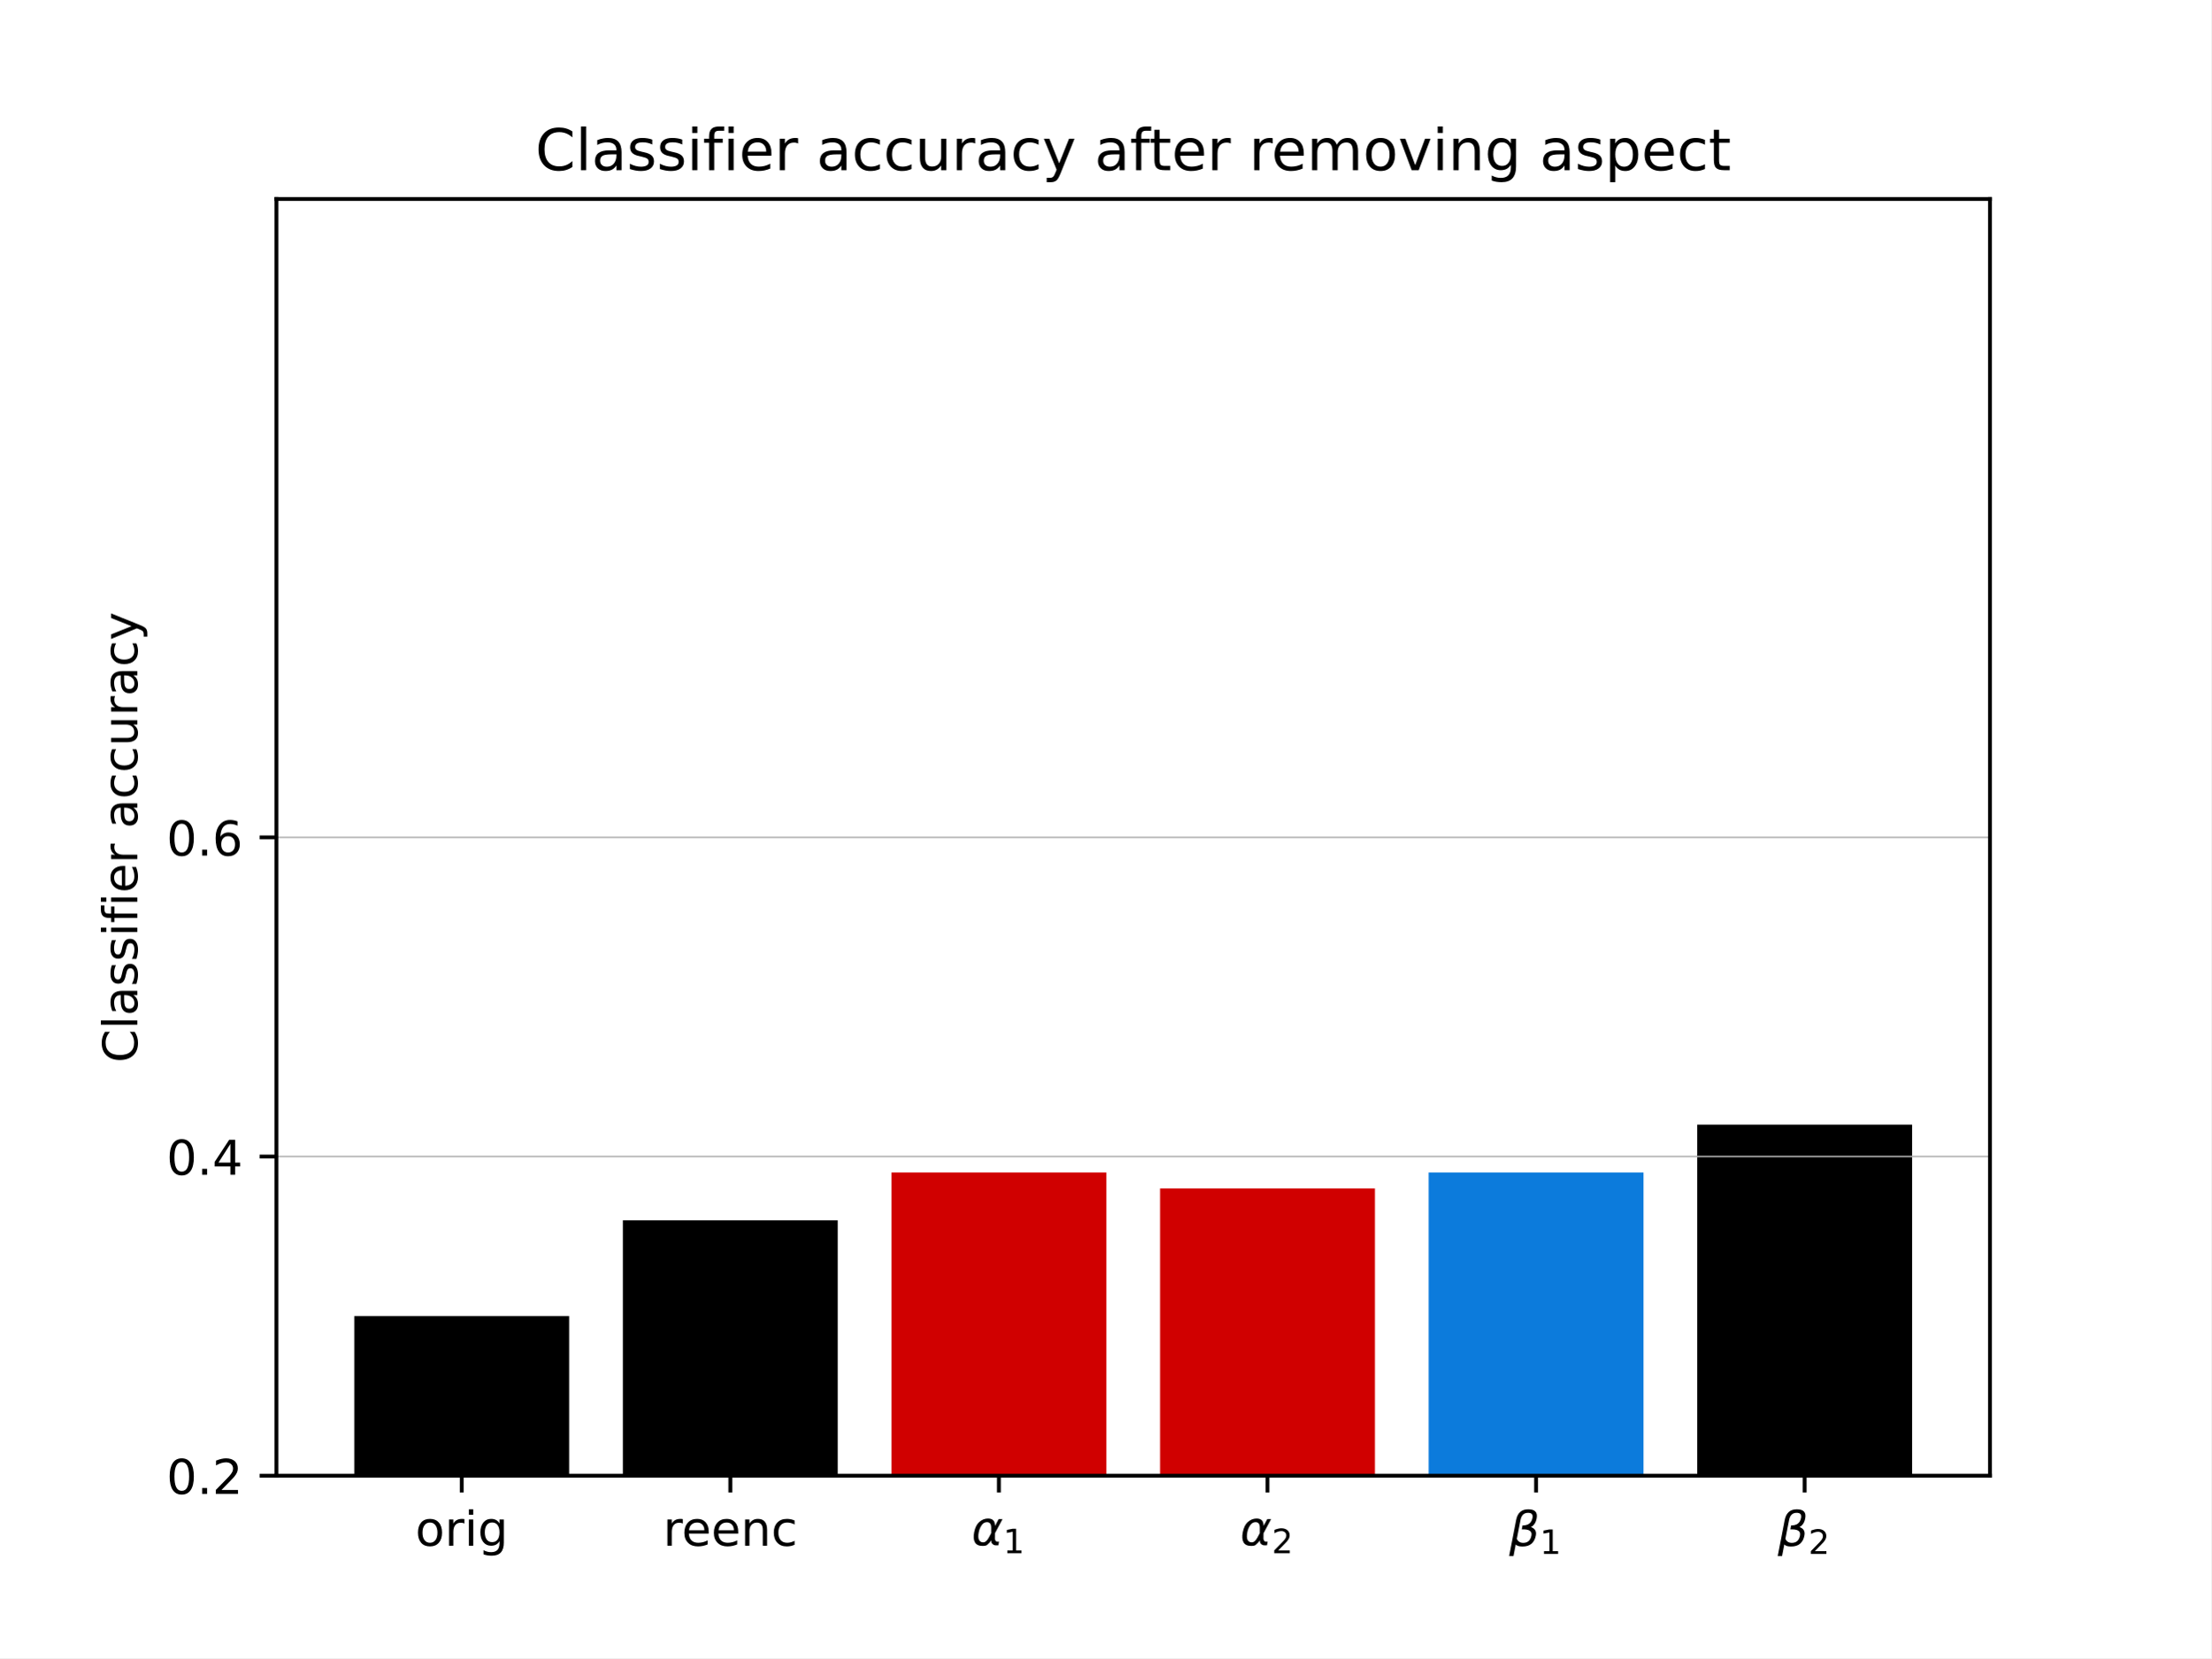
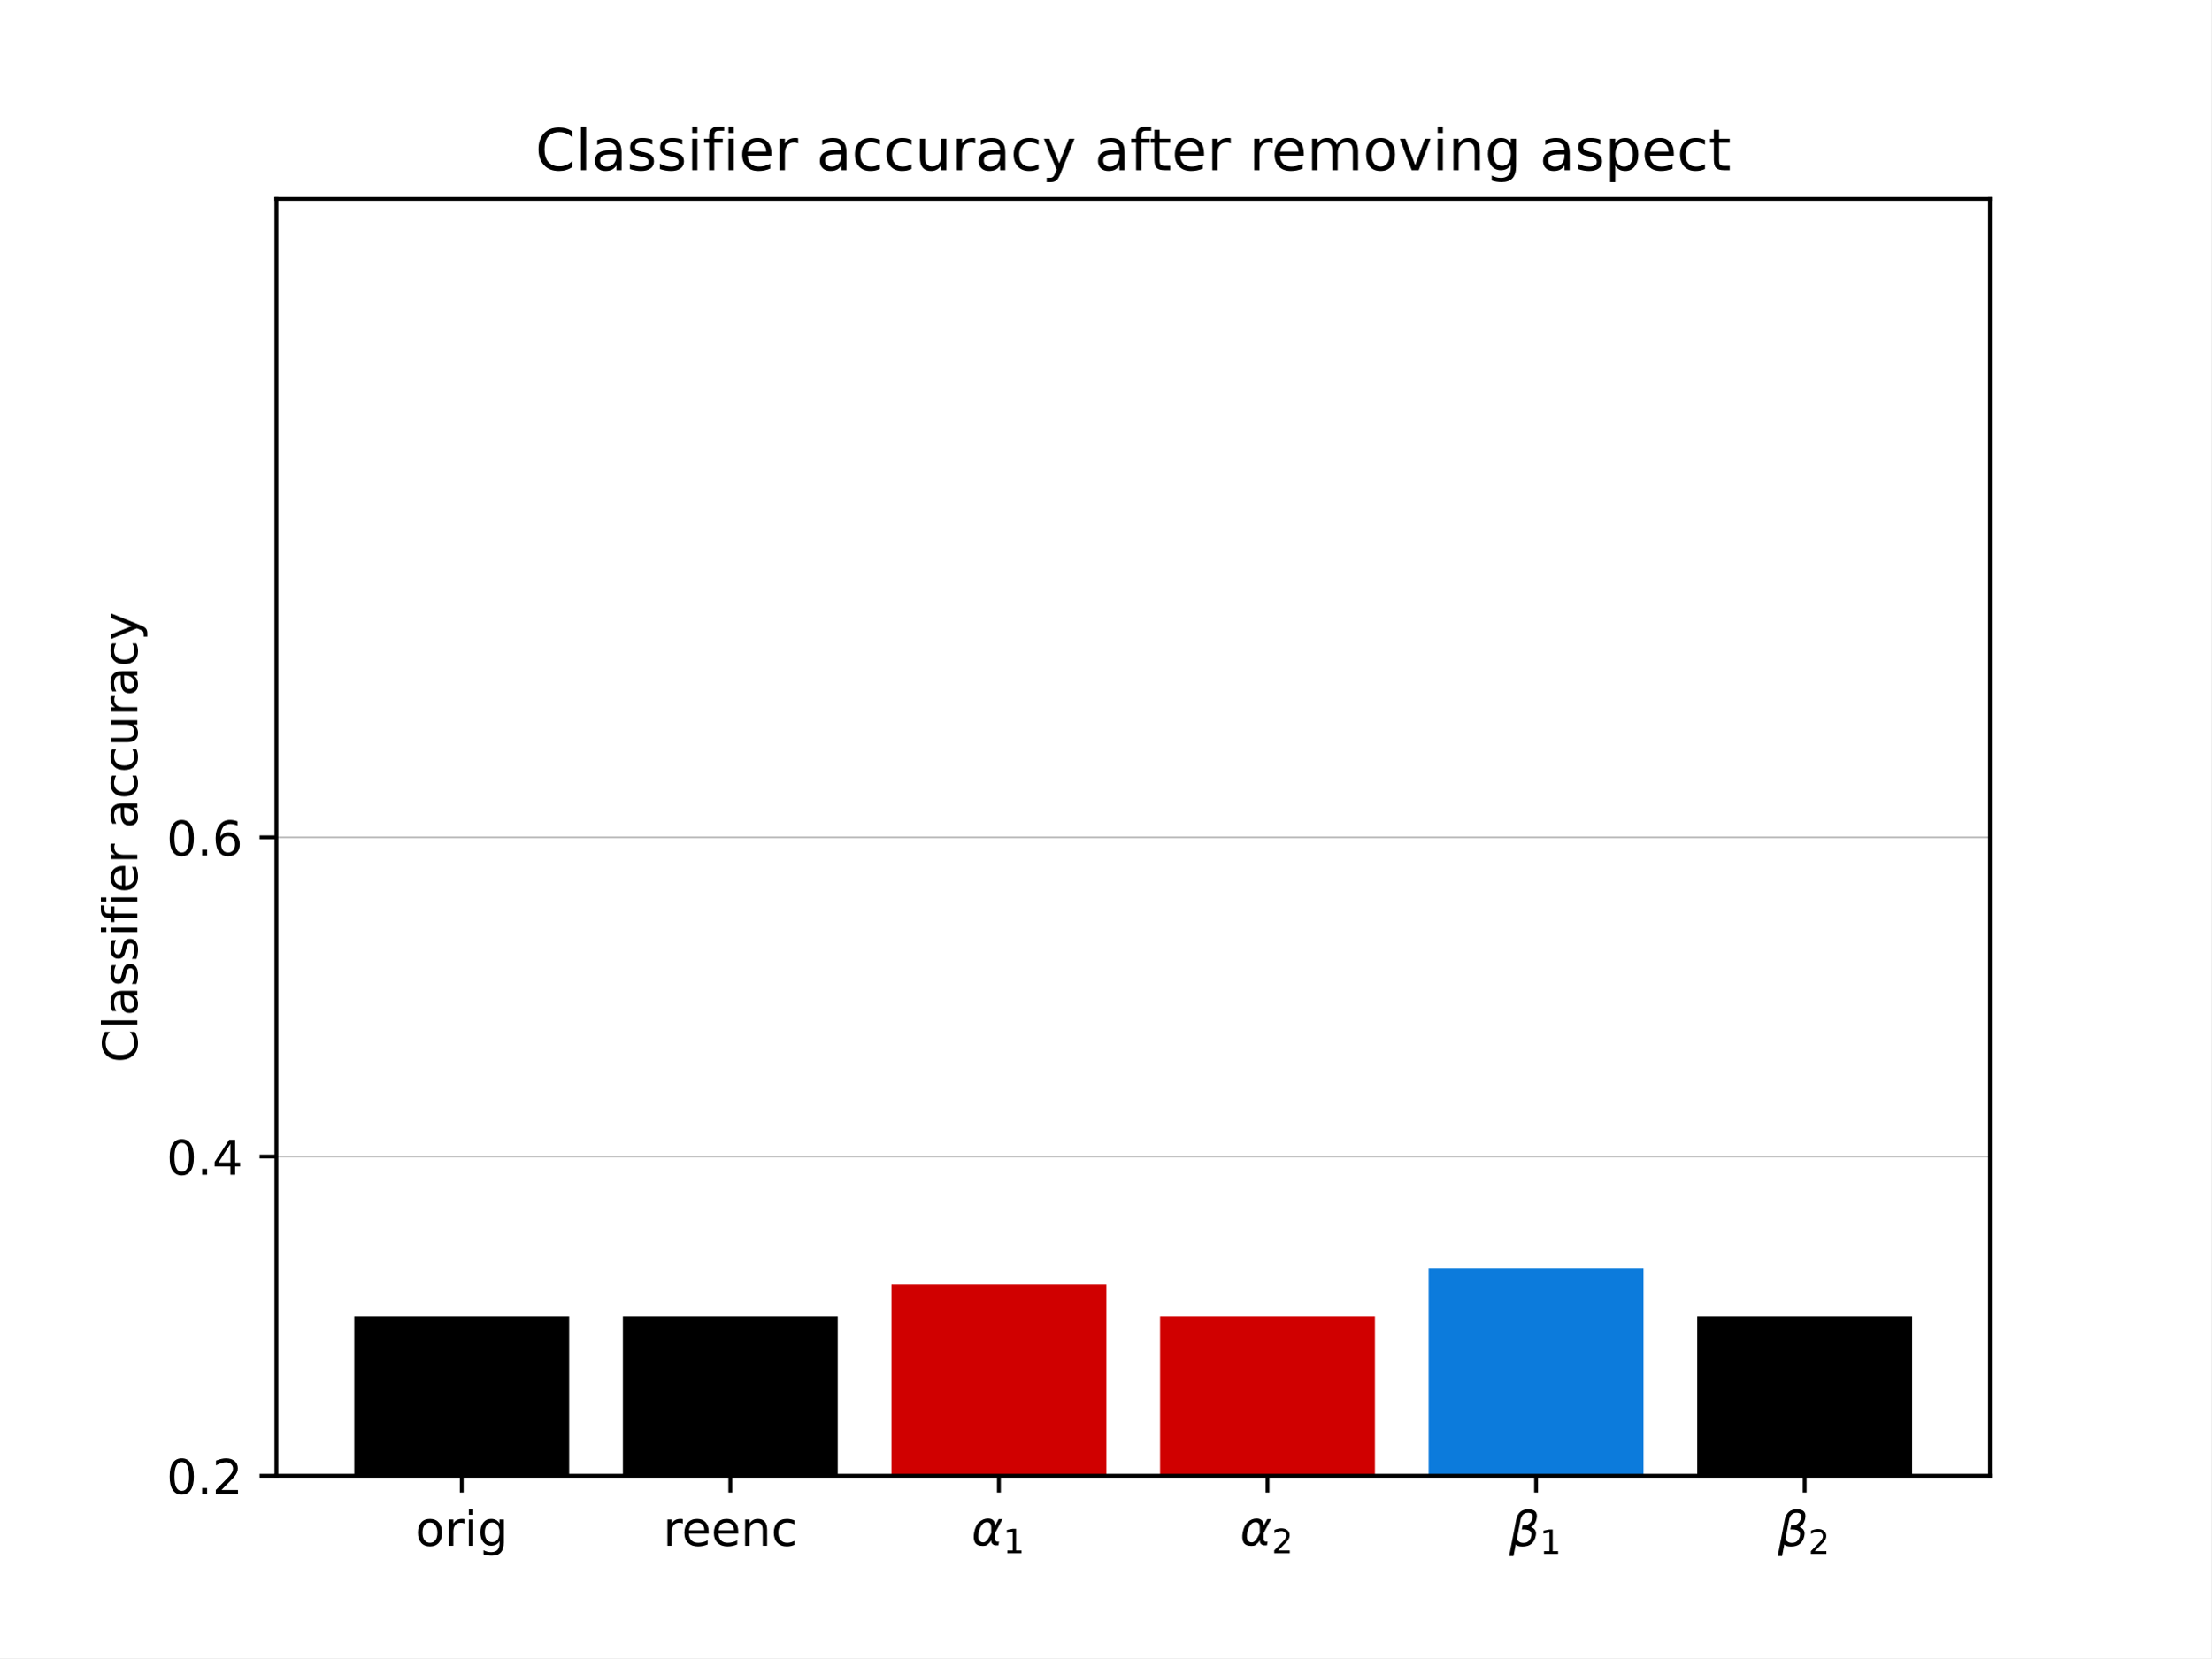
<svg xmlns="http://www.w3.org/2000/svg" xmlns:xlink="http://www.w3.org/1999/xlink" height="345.6pt" version="1.1" viewBox="0 0 460.8 345.6" width="460.8pt">
  <defs>
    <style type="text/css">*{stroke-linecap:butt;stroke-linejoin:round;}</style>
  </defs>
  <g id="figure_1">
    <g id="patch_1">
      <path d="M 0 345.6  L 460.8 345.6  L 460.8 0  L 0 0  z " style="fill:#ffffff;" />
    </g>
    <g id="axes_1">
      <g id="patch_2">
        <path d="M 57.6 307.584  L 414.72 307.584  L 414.72 41.472  L 57.6 41.472  z " style="fill:#ffffff;" />
      </g>
      <g id="patch_3">
-         <path clip-path="url(#pada71e9639)" d="M 73.833 374.112  L 118.613 374.112  L 118.613 274.32  L 73.833 274.32  z " />
+         <path clip-path="url(#p3d23df45b9)" d="M 73.833 374.112  L 118.613 374.112  L 118.613 274.32  L 73.833 274.32  z " />
      </g>
      <g id="patch_4">
-         <path clip-path="url(#pada71e9639)" d="M 129.808 374.112  L 174.588 374.112  L 174.588 254.362  L 129.808 254.362  z " />
+         <path clip-path="url(#p3d23df45b9)" d="M 129.808 374.112  L 174.588 374.112  L 174.588 274.32  L 129.808 274.32  z " />
      </g>
      <g id="patch_5">
-         <path clip-path="url(#pada71e9639)" d="M 185.783 374.112  L 230.563 374.112  L 230.563 244.382  L 185.783 244.382  z " style="fill:#d00000;" />
+         <path clip-path="url(#p3d23df45b9)" d="M 185.783 374.112  L 230.563 374.112  L 230.563 267.667  L 185.783 267.667  z " style="fill:#d00000;" />
      </g>
      <g id="patch_6">
-         <path clip-path="url(#pada71e9639)" d="M 241.757 374.112  L 286.537 374.112  L 286.537 247.709  L 241.757 247.709  z " style="fill:#d00000;" />
+         <path clip-path="url(#p3d23df45b9)" d="M 241.757 374.112  L 286.537 374.112  L 286.537 274.32  L 241.757 274.32  z " style="fill:#d00000;" />
      </g>
      <g id="patch_7">
-         <path clip-path="url(#pada71e9639)" d="M 297.732 374.112  L 342.512 374.112  L 342.512 244.382  L 297.732 244.382  z " style="fill:#0c7bdc;" />
+         <path clip-path="url(#p3d23df45b9)" d="M 297.732 374.112  L 342.512 374.112  L 342.512 264.341  L 297.732 264.341  z " style="fill:#0c7bdc;" />
      </g>
      <g id="patch_8">
-         <path clip-path="url(#pada71e9639)" d="M 353.707 374.112  L 398.487 374.112  L 398.487 234.403  L 353.707 234.403  z " />
+         <path clip-path="url(#p3d23df45b9)" d="M 353.707 374.112  L 398.487 374.112  L 398.487 274.32  L 353.707 274.32  z " />
      </g>
      <g id="matplotlib.axis_1">
        <g id="xtick_1">
          <g id="line2d_1">
            <defs>
-               <path d="M 0 0  L 0 3.5  " id="mb3f7873210" style="stroke:#000000;stroke-width:0.8;" />
+               <path d="M 0 0  L 0 3.5  " id="m2fe56074d9" style="stroke:#000000;stroke-width:0.8;" />
            </defs>
            <g>
-               <use style="stroke:#000000;stroke-width:0.8;" x="96.223" xlink:href="#mb3f7873210" y="307.584" />
+               <use style="stroke:#000000;stroke-width:0.8;" x="96.223" xlink:href="#m2fe56074d9" y="307.584" />
            </g>
          </g>
          <g id="text_1">
            <g transform="translate(86.54457 322.1824)scale(0.1 -0.1)">
              <defs>
                <path d="M 30.609 48.391  Q 23.391 48.391 19.188 42.75  Q 14.984 37.109 14.984 27.297  Q 14.984 17.484 19.156 11.844  Q 23.344 6.203 30.609 6.203  Q 37.797 6.203 41.984 11.859  Q 46.188 17.531 46.188 27.297  Q 46.188 37.016 41.984 42.703  Q 37.797 48.391 30.609 48.391  z M 30.609 56  Q 42.328 56 49.016 48.375  Q 55.719 40.766 55.719 27.297  Q 55.719 13.875 49.016 6.219  Q 42.328 -1.422 30.609 -1.422  Q 18.844 -1.422 12.172 6.219  Q 5.516 13.875 5.516 27.297  Q 5.516 40.766 12.172 48.375  Q 18.844 56 30.609 56  z " id="DejaVuSans-111" />
                <path d="M 41.109 46.297  Q 39.594 47.172 37.812 47.578  Q 36.031 48 33.891 48  Q 26.266 48 22.188 43.047  Q 18.109 38.094 18.109 28.812  L 18.109 0  L 9.078 0  L 9.078 54.688  L 18.109 54.688  L 18.109 46.188  Q 20.953 51.172 25.484 53.578  Q 30.031 56 36.531 56  Q 37.453 56 38.578 55.875  Q 39.703 55.766 41.062 55.516  z " id="DejaVuSans-114" />
                <path d="M 9.422 54.688  L 18.406 54.688  L 18.406 0  L 9.422 0  z M 9.422 75.984  L 18.406 75.984  L 18.406 64.594  L 9.422 64.594  z " id="DejaVuSans-105" />
                <path d="M 45.406 27.984  Q 45.406 37.75 41.375 43.109  Q 37.359 48.484 30.078 48.484  Q 22.859 48.484 18.828 43.109  Q 14.797 37.75 14.797 27.984  Q 14.797 18.266 18.828 12.891  Q 22.859 7.516 30.078 7.516  Q 37.359 7.516 41.375 12.891  Q 45.406 18.266 45.406 27.984  z M 54.391 6.781  Q 54.391 -7.172 48.188 -13.984  Q 42 -20.797 29.203 -20.797  Q 24.469 -20.797 20.266 -20.094  Q 16.062 -19.391 12.109 -17.922  L 12.109 -9.188  Q 16.062 -11.328 19.922 -12.344  Q 23.781 -13.375 27.781 -13.375  Q 36.625 -13.375 41.016 -8.766  Q 45.406 -4.156 45.406 5.172  L 45.406 9.625  Q 42.625 4.781 38.281 2.391  Q 33.938 0 27.875 0  Q 17.828 0 11.672 7.656  Q 5.516 15.328 5.516 27.984  Q 5.516 40.672 11.672 48.328  Q 17.828 56 27.875 56  Q 33.938 56 38.281 53.609  Q 42.625 51.219 45.406 46.391  L 45.406 54.688  L 54.391 54.688  z " id="DejaVuSans-103" />
              </defs>
              <use xlink:href="#DejaVuSans-111" />
              <use x="61.182" xlink:href="#DejaVuSans-114" />
              <use x="102.295" xlink:href="#DejaVuSans-105" />
              <use x="130.078" xlink:href="#DejaVuSans-103" />
            </g>
          </g>
        </g>
        <g id="xtick_2">
          <g id="line2d_2">
            <g>
-               <use style="stroke:#000000;stroke-width:0.8;" x="152.198" xlink:href="#mb3f7873210" y="307.584" />
+               <use style="stroke:#000000;stroke-width:0.8;" x="152.198" xlink:href="#m2fe56074d9" y="307.584" />
            </g>
          </g>
          <g id="text_2">
            <g transform="translate(138.1836 322.1824)scale(0.1 -0.1)">
              <defs>
                <path d="M 56.203 29.594  L 56.203 25.203  L 14.891 25.203  Q 15.484 15.922 20.484 11.062  Q 25.484 6.203 34.422 6.203  Q 39.594 6.203 44.453 7.469  Q 49.312 8.734 54.109 11.281  L 54.109 2.781  Q 49.266 0.734 44.188 -0.344  Q 39.109 -1.422 33.891 -1.422  Q 20.797 -1.422 13.156 6.188  Q 5.516 13.812 5.516 26.812  Q 5.516 40.234 12.766 48.109  Q 20.016 56 32.328 56  Q 43.359 56 49.781 48.891  Q 56.203 41.797 56.203 29.594  z M 47.219 32.234  Q 47.125 39.594 43.094 43.984  Q 39.062 48.391 32.422 48.391  Q 24.906 48.391 20.391 44.141  Q 15.875 39.891 15.188 32.172  z " id="DejaVuSans-101" />
                <path d="M 54.891 33.016  L 54.891 0  L 45.906 0  L 45.906 32.719  Q 45.906 40.484 42.875 44.328  Q 39.844 48.188 33.797 48.188  Q 26.516 48.188 22.312 43.547  Q 18.109 38.922 18.109 30.906  L 18.109 0  L 9.078 0  L 9.078 54.688  L 18.109 54.688  L 18.109 46.188  Q 21.344 51.125 25.703 53.562  Q 30.078 56 35.797 56  Q 45.219 56 50.047 50.172  Q 54.891 44.344 54.891 33.016  z " id="DejaVuSans-110" />
                <path d="M 48.781 52.594  L 48.781 44.188  Q 44.969 46.297 41.141 47.344  Q 37.312 48.391 33.406 48.391  Q 24.656 48.391 19.812 42.844  Q 14.984 37.312 14.984 27.297  Q 14.984 17.281 19.812 11.734  Q 24.656 6.203 33.406 6.203  Q 37.312 6.203 41.141 7.25  Q 44.969 8.297 48.781 10.406  L 48.781 2.094  Q 45.016 0.344 40.984 -0.531  Q 36.969 -1.422 32.422 -1.422  Q 20.062 -1.422 12.781 6.344  Q 5.516 14.109 5.516 27.297  Q 5.516 40.672 12.859 48.328  Q 20.219 56 33.016 56  Q 37.156 56 41.109 55.141  Q 45.062 54.297 48.781 52.594  z " id="DejaVuSans-99" />
              </defs>
              <use xlink:href="#DejaVuSans-114" />
              <use x="38.863" xlink:href="#DejaVuSans-101" />
              <use x="100.387" xlink:href="#DejaVuSans-101" />
              <use x="161.91" xlink:href="#DejaVuSans-110" />
              <use x="225.289" xlink:href="#DejaVuSans-99" />
            </g>
          </g>
        </g>
        <g id="xtick_3">
          <g id="line2d_3">
            <g>
-               <use style="stroke:#000000;stroke-width:0.8;" x="208.173" xlink:href="#mb3f7873210" y="307.584" />
+               <use style="stroke:#000000;stroke-width:0.8;" x="208.173" xlink:href="#m2fe56074d9" y="307.584" />
            </g>
          </g>
          <g id="text_3">
            <g transform="translate(202.4725 322.1824)scale(0.1 -0.1)">
              <defs>
                <path d="M 40.922 25.438  L 40.969 36.719  Q 41.016 48.25 32.328 48.297  Q 25.828 48.344 21.781 42.922  Q 16.703 36.234 14.984 27.297  Q 12.891 16.547 15.531 11.422  Q 18.266 6.203 24.172 6.203  Q 30.719 6.203 36.234 16.609  z M 33.844 55.906  Q 49.078 56.156 48.875 40.375  Q 48.875 40.375 56.5 54.688  L 64.5 54.688  L 48.734 25.047  L 48.578 14.359  Q 48.578 11.969 49.906 9.969  Q 51.422 7.625 52.984 7.625  L 57.328 7.625  L 55.859 0  L 50.438 0  Q 45.844 0 42.531 4.109  Q 40.969 6.156 40.922 10.453  Q 37.75 5.219 32.281 0.781  Q 29.688 -1.266 22.703 -1.219  Q 11.281 -1.125 7.125 6.203  Q 2.875 13.812 5.516 27.297  Q 8.344 41.797 15.766 48.391  Q 24.125 55.766 33.844 55.906  z " id="DejaVuSans-Oblique-945" />
                <path d="M 12.406 8.297  L 28.516 8.297  L 28.516 63.922  L 10.984 60.406  L 10.984 69.391  L 28.422 72.906  L 38.281 72.906  L 38.281 8.297  L 54.391 8.297  L 54.391 0  L 12.406 0  z " id="DejaVuSans-49" />
              </defs>
              <use transform="translate(0 0.84375)" xlink:href="#DejaVuSans-Oblique-945" />
              <use transform="translate(65.91797 -15.5625)scale(0.7)" xlink:href="#DejaVuSans-49" />
            </g>
          </g>
        </g>
        <g id="xtick_4">
          <g id="line2d_4">
            <g>
-               <use style="stroke:#000000;stroke-width:0.8;" x="264.147" xlink:href="#mb3f7873210" y="307.584" />
+               <use style="stroke:#000000;stroke-width:0.8;" x="264.147" xlink:href="#m2fe56074d9" y="307.584" />
            </g>
          </g>
          <g id="text_4">
            <g transform="translate(258.4475 322.1824)scale(0.1 -0.1)">
              <defs>
                <path d="M 19.188 8.297  L 53.609 8.297  L 53.609 0  L 7.328 0  L 7.328 8.297  Q 12.938 14.109 22.625 23.891  Q 32.328 33.688 34.812 36.531  Q 39.547 41.844 41.422 45.531  Q 43.312 49.219 43.312 52.781  Q 43.312 58.594 39.234 62.25  Q 35.156 65.922 28.609 65.922  Q 23.969 65.922 18.812 64.312  Q 13.672 62.703 7.812 59.422  L 7.812 69.391  Q 13.766 71.781 18.938 73  Q 24.125 74.219 28.422 74.219  Q 39.75 74.219 46.484 68.547  Q 53.219 62.891 53.219 53.422  Q 53.219 48.922 51.531 44.891  Q 49.859 40.875 45.406 35.406  Q 44.188 33.984 37.641 27.219  Q 31.109 20.453 19.188 8.297  z " id="DejaVuSans-50" />
              </defs>
              <use transform="translate(0 0.84375)" xlink:href="#DejaVuSans-Oblique-945" />
              <use transform="translate(65.91797 -15.5625)scale(0.7)" xlink:href="#DejaVuSans-50" />
            </g>
          </g>
        </g>
        <g id="xtick_5">
          <g id="line2d_5">
            <g>
-               <use style="stroke:#000000;stroke-width:0.8;" x="320.122" xlink:href="#mb3f7873210" y="307.584" />
+               <use style="stroke:#000000;stroke-width:0.8;" x="320.122" xlink:href="#m2fe56074d9" y="307.584" />
            </g>
          </g>
          <g id="text_5">
            <g transform="translate(314.5224 322.284)scale(0.1 -0.1)">
              <defs>
                <path d="M 13.625 3.375  L 8.938 -20.797  L -0.094 -20.797  L 14.5 54.344  Q 18.844 76.609 39.656 76.609  Q 60.75 76.609 57.172 57.812  Q 54.734 44.438 45.219 39.547  Q 58.016 35.156 55.516 22.125  Q 51.125 -1.078 27.484 -1.031  Q 17.141 -0.984 13.625 3.375  z M 15.922 15.094  Q 19.672 6.594 29.297 6.641  Q 43.359 6.641 46.344 21.969  Q 49.031 35.75 26.172 34.672  L 27.781 42.969  Q 45.453 42.672 48.531 58.594  Q 50.641 69.344 39.203 69.281  Q 26.422 69.281 23.484 54.047  z " id="DejaVuSans-Oblique-946" />
              </defs>
              <use transform="translate(0 0.390625)" xlink:href="#DejaVuSans-Oblique-946" />
              <use transform="translate(63.81836 -16.01562)scale(0.7)" xlink:href="#DejaVuSans-49" />
            </g>
          </g>
        </g>
        <g id="xtick_6">
          <g id="line2d_6">
            <g>
-               <use style="stroke:#000000;stroke-width:0.8;" x="376.097" xlink:href="#mb3f7873210" y="307.584" />
+               <use style="stroke:#000000;stroke-width:0.8;" x="376.097" xlink:href="#m2fe56074d9" y="307.584" />
            </g>
          </g>
          <g id="text_6">
            <g transform="translate(370.4973 322.284)scale(0.1 -0.1)">
              <use transform="translate(0 0.390625)" xlink:href="#DejaVuSans-Oblique-946" />
              <use transform="translate(63.81836 -16.01562)scale(0.7)" xlink:href="#DejaVuSans-50" />
            </g>
          </g>
        </g>
      </g>
      <g id="matplotlib.axis_2">
        <g id="ytick_1">
          <g id="line2d_7">
-             <path clip-path="url(#pada71e9639)" d="M 57.6 307.584  L 414.72 307.584  " style="fill:none;stroke:#b0b0b0;stroke-linecap:square;stroke-width:0.3;" />
+             <path clip-path="url(#p3d23df45b9)" d="M 57.6 307.584  L 414.72 307.584  " style="fill:none;stroke:#b0b0b0;stroke-linecap:square;stroke-width:0.3;" />
          </g>
          <g id="line2d_8">
            <defs>
-               <path d="M 0 0  L -3.5 0  " id="mc63ba17eb3" style="stroke:#000000;stroke-width:0.8;" />
+               <path d="M 0 0  L -3.5 0  " id="m3e909b2f62" style="stroke:#000000;stroke-width:0.8;" />
            </defs>
            <g>
-               <use style="stroke:#000000;stroke-width:0.8;" x="57.6" xlink:href="#mc63ba17eb3" y="307.584" />
+               <use style="stroke:#000000;stroke-width:0.8;" x="57.6" xlink:href="#m3e909b2f62" y="307.584" />
            </g>
          </g>
          <g id="text_7">
            <g transform="translate(34.69687 311.3832)scale(0.1 -0.1)">
              <defs>
                <path d="M 31.781 66.406  Q 24.172 66.406 20.328 58.906  Q 16.5 51.422 16.5 36.375  Q 16.5 21.391 20.328 13.891  Q 24.172 6.391 31.781 6.391  Q 39.453 6.391 43.281 13.891  Q 47.125 21.391 47.125 36.375  Q 47.125 51.422 43.281 58.906  Q 39.453 66.406 31.781 66.406  z M 31.781 74.219  Q 44.047 74.219 50.516 64.516  Q 56.984 54.828 56.984 36.375  Q 56.984 17.969 50.516 8.266  Q 44.047 -1.422 31.781 -1.422  Q 19.531 -1.422 13.062 8.266  Q 6.594 17.969 6.594 36.375  Q 6.594 54.828 13.062 64.516  Q 19.531 74.219 31.781 74.219  z " id="DejaVuSans-48" />
                <path d="M 10.688 12.406  L 21 12.406  L 21 0  L 10.688 0  z " id="DejaVuSans-46" />
              </defs>
              <use xlink:href="#DejaVuSans-48" />
              <use x="63.623" xlink:href="#DejaVuSans-46" />
              <use x="95.41" xlink:href="#DejaVuSans-50" />
            </g>
          </g>
        </g>
        <g id="ytick_2">
          <g id="line2d_9">
-             <path clip-path="url(#pada71e9639)" d="M 57.6 241.056  L 414.72 241.056  " style="fill:none;stroke:#b0b0b0;stroke-linecap:square;stroke-width:0.3;" />
+             <path clip-path="url(#p3d23df45b9)" d="M 57.6 241.056  L 414.72 241.056  " style="fill:none;stroke:#b0b0b0;stroke-linecap:square;stroke-width:0.3;" />
          </g>
          <g id="line2d_10">
            <g>
-               <use style="stroke:#000000;stroke-width:0.8;" x="57.6" xlink:href="#mc63ba17eb3" y="241.056" />
+               <use style="stroke:#000000;stroke-width:0.8;" x="57.6" xlink:href="#m3e909b2f62" y="241.056" />
            </g>
          </g>
          <g id="text_8">
            <g transform="translate(34.69687 244.8552)scale(0.1 -0.1)">
              <defs>
                <path d="M 37.797 64.312  L 12.891 25.391  L 37.797 25.391  z M 35.203 72.906  L 47.609 72.906  L 47.609 25.391  L 58.016 25.391  L 58.016 17.188  L 47.609 17.188  L 47.609 0  L 37.797 0  L 37.797 17.188  L 4.891 17.188  L 4.891 26.703  z " id="DejaVuSans-52" />
              </defs>
              <use xlink:href="#DejaVuSans-48" />
              <use x="63.623" xlink:href="#DejaVuSans-46" />
              <use x="95.41" xlink:href="#DejaVuSans-52" />
            </g>
          </g>
        </g>
        <g id="ytick_3">
          <g id="line2d_11">
-             <path clip-path="url(#pada71e9639)" d="M 57.6 174.528  L 414.72 174.528  " style="fill:none;stroke:#b0b0b0;stroke-linecap:square;stroke-width:0.3;" />
+             <path clip-path="url(#p3d23df45b9)" d="M 57.6 174.528  L 414.72 174.528  " style="fill:none;stroke:#b0b0b0;stroke-linecap:square;stroke-width:0.3;" />
          </g>
          <g id="line2d_12">
            <g>
-               <use style="stroke:#000000;stroke-width:0.8;" x="57.6" xlink:href="#mc63ba17eb3" y="174.528" />
+               <use style="stroke:#000000;stroke-width:0.8;" x="57.6" xlink:href="#m3e909b2f62" y="174.528" />
            </g>
          </g>
          <g id="text_9">
            <g transform="translate(34.69687 178.3272)scale(0.1 -0.1)">
              <defs>
                <path d="M 33.016 40.375  Q 26.375 40.375 22.484 35.828  Q 18.609 31.297 18.609 23.391  Q 18.609 15.531 22.484 10.953  Q 26.375 6.391 33.016 6.391  Q 39.656 6.391 43.531 10.953  Q 47.406 15.531 47.406 23.391  Q 47.406 31.297 43.531 35.828  Q 39.656 40.375 33.016 40.375  z M 52.594 71.297  L 52.594 62.312  Q 48.875 64.062 45.094 64.984  Q 41.312 65.922 37.594 65.922  Q 27.828 65.922 22.672 59.328  Q 17.531 52.734 16.797 39.406  Q 19.672 43.656 24.016 45.922  Q 28.375 48.188 33.594 48.188  Q 44.578 48.188 50.953 41.516  Q 57.328 34.859 57.328 23.391  Q 57.328 12.156 50.688 5.359  Q 44.047 -1.422 33.016 -1.422  Q 20.359 -1.422 13.672 8.266  Q 6.984 17.969 6.984 36.375  Q 6.984 53.656 15.188 63.938  Q 23.391 74.219 37.203 74.219  Q 40.922 74.219 44.703 73.484  Q 48.484 72.75 52.594 71.297  z " id="DejaVuSans-54" />
              </defs>
              <use xlink:href="#DejaVuSans-48" />
              <use x="63.623" xlink:href="#DejaVuSans-46" />
              <use x="95.41" xlink:href="#DejaVuSans-54" />
            </g>
          </g>
        </g>
        <g id="text_10">
          <g transform="translate(28.61719 221.5007)rotate(-90)scale(0.1 -0.1)">
            <defs>
              <path d="M 64.406 67.281  L 64.406 56.891  Q 59.422 61.531 53.781 63.812  Q 48.141 66.109 41.797 66.109  Q 29.297 66.109 22.656 58.469  Q 16.016 50.828 16.016 36.375  Q 16.016 21.969 22.656 14.328  Q 29.297 6.688 41.797 6.688  Q 48.141 6.688 53.781 8.984  Q 59.422 11.281 64.406 15.922  L 64.406 5.609  Q 59.234 2.094 53.438 0.328  Q 47.656 -1.422 41.219 -1.422  Q 24.656 -1.422 15.125 8.703  Q 5.609 18.844 5.609 36.375  Q 5.609 53.953 15.125 64.078  Q 24.656 74.219 41.219 74.219  Q 47.75 74.219 53.531 72.484  Q 59.328 70.75 64.406 67.281  z " id="DejaVuSans-67" />
              <path d="M 9.422 75.984  L 18.406 75.984  L 18.406 0  L 9.422 0  z " id="DejaVuSans-108" />
              <path d="M 34.281 27.484  Q 23.391 27.484 19.188 25  Q 14.984 22.516 14.984 16.5  Q 14.984 11.719 18.141 8.906  Q 21.297 6.109 26.703 6.109  Q 34.188 6.109 38.703 11.406  Q 43.219 16.703 43.219 25.484  L 43.219 27.484  z M 52.203 31.203  L 52.203 0  L 43.219 0  L 43.219 8.297  Q 40.141 3.328 35.547 0.953  Q 30.953 -1.422 24.312 -1.422  Q 15.922 -1.422 10.953 3.297  Q 6 8.016 6 15.922  Q 6 25.141 12.172 29.828  Q 18.359 34.516 30.609 34.516  L 43.219 34.516  L 43.219 35.406  Q 43.219 41.609 39.141 45  Q 35.062 48.391 27.688 48.391  Q 23 48.391 18.547 47.266  Q 14.109 46.141 10.016 43.891  L 10.016 52.203  Q 14.938 54.109 19.578 55.047  Q 24.219 56 28.609 56  Q 40.484 56 46.344 49.844  Q 52.203 43.703 52.203 31.203  z " id="DejaVuSans-97" />
              <path d="M 44.281 53.078  L 44.281 44.578  Q 40.484 46.531 36.375 47.5  Q 32.281 48.484 27.875 48.484  Q 21.188 48.484 17.844 46.438  Q 14.5 44.391 14.5 40.281  Q 14.5 37.156 16.891 35.375  Q 19.281 33.594 26.516 31.984  L 29.594 31.297  Q 39.156 29.25 43.188 25.516  Q 47.219 21.781 47.219 15.094  Q 47.219 7.469 41.188 3.016  Q 35.156 -1.422 24.609 -1.422  Q 20.219 -1.422 15.453 -0.562  Q 10.688 0.297 5.422 2  L 5.422 11.281  Q 10.406 8.688 15.234 7.391  Q 20.062 6.109 24.812 6.109  Q 31.156 6.109 34.562 8.281  Q 37.984 10.453 37.984 14.406  Q 37.984 18.062 35.516 20.016  Q 33.062 21.969 24.703 23.781  L 21.578 24.516  Q 13.234 26.266 9.516 29.906  Q 5.812 33.547 5.812 39.891  Q 5.812 47.609 11.281 51.797  Q 16.75 56 26.812 56  Q 31.781 56 36.172 55.266  Q 40.578 54.547 44.281 53.078  z " id="DejaVuSans-115" />
              <path d="M 37.109 75.984  L 37.109 68.5  L 28.516 68.5  Q 23.688 68.5 21.797 66.547  Q 19.922 64.594 19.922 59.516  L 19.922 54.688  L 34.719 54.688  L 34.719 47.703  L 19.922 47.703  L 19.922 0  L 10.891 0  L 10.891 47.703  L 2.297 47.703  L 2.297 54.688  L 10.891 54.688  L 10.891 58.5  Q 10.891 67.625 15.141 71.797  Q 19.391 75.984 28.609 75.984  z " id="DejaVuSans-102" />
              <path id="DejaVuSans-32" />
              <path d="M 8.5 21.578  L 8.5 54.688  L 17.484 54.688  L 17.484 21.922  Q 17.484 14.156 20.5 10.266  Q 23.531 6.391 29.594 6.391  Q 36.859 6.391 41.078 11.031  Q 45.312 15.672 45.312 23.688  L 45.312 54.688  L 54.297 54.688  L 54.297 0  L 45.312 0  L 45.312 8.406  Q 42.047 3.422 37.719 1  Q 33.406 -1.422 27.688 -1.422  Q 18.266 -1.422 13.375 4.438  Q 8.5 10.297 8.5 21.578  z M 31.109 56  z " id="DejaVuSans-117" />
              <path d="M 32.172 -5.078  Q 28.375 -14.844 24.75 -17.812  Q 21.141 -20.797 15.094 -20.797  L 7.906 -20.797  L 7.906 -13.281  L 13.188 -13.281  Q 16.891 -13.281 18.938 -11.516  Q 21 -9.766 23.484 -3.219  L 25.094 0.875  L 2.984 54.688  L 12.5 54.688  L 29.594 11.922  L 46.688 54.688  L 56.203 54.688  z " id="DejaVuSans-121" />
            </defs>
            <use xlink:href="#DejaVuSans-67" />
            <use x="69.824" xlink:href="#DejaVuSans-108" />
            <use x="97.607" xlink:href="#DejaVuSans-97" />
            <use x="158.887" xlink:href="#DejaVuSans-115" />
            <use x="210.986" xlink:href="#DejaVuSans-115" />
            <use x="263.086" xlink:href="#DejaVuSans-105" />
            <use x="290.869" xlink:href="#DejaVuSans-102" />
            <use x="326.074" xlink:href="#DejaVuSans-105" />
            <use x="353.857" xlink:href="#DejaVuSans-101" />
            <use x="415.381" xlink:href="#DejaVuSans-114" />
            <use x="456.494" xlink:href="#DejaVuSans-32" />
            <use x="488.281" xlink:href="#DejaVuSans-97" />
            <use x="549.561" xlink:href="#DejaVuSans-99" />
            <use x="604.541" xlink:href="#DejaVuSans-99" />
            <use x="659.521" xlink:href="#DejaVuSans-117" />
            <use x="722.9" xlink:href="#DejaVuSans-114" />
            <use x="764.014" xlink:href="#DejaVuSans-97" />
            <use x="825.293" xlink:href="#DejaVuSans-99" />
            <use x="880.273" xlink:href="#DejaVuSans-121" />
          </g>
        </g>
      </g>
      <g id="patch_9">
        <path d="M 57.6 307.584  L 57.6 41.472  " style="fill:none;stroke:#000000;stroke-linecap:square;stroke-linejoin:miter;stroke-width:0.8;" />
      </g>
      <g id="patch_10">
        <path d="M 414.72 307.584  L 414.72 41.472  " style="fill:none;stroke:#000000;stroke-linecap:square;stroke-linejoin:miter;stroke-width:0.8;" />
      </g>
      <g id="patch_11">
        <path d="M 57.6 307.584  L 414.72 307.584  " style="fill:none;stroke:#000000;stroke-linecap:square;stroke-linejoin:miter;stroke-width:0.8;" />
      </g>
      <g id="patch_12">
        <path d="M 57.6 41.472  L 414.72 41.472  " style="fill:none;stroke:#000000;stroke-linecap:square;stroke-linejoin:miter;stroke-width:0.8;" />
      </g>
      <g id="text_11">
        <g transform="translate(111.5541 35.472)scale(0.12 -0.12)">
          <defs>
            <path d="M 18.312 70.219  L 18.312 54.688  L 36.812 54.688  L 36.812 47.703  L 18.312 47.703  L 18.312 18.016  Q 18.312 11.328 20.141 9.422  Q 21.969 7.516 27.594 7.516  L 36.812 7.516  L 36.812 0  L 27.594 0  Q 17.188 0 13.234 3.875  Q 9.281 7.766 9.281 18.016  L 9.281 47.703  L 2.688 47.703  L 2.688 54.688  L 9.281 54.688  L 9.281 70.219  z " id="DejaVuSans-116" />
            <path d="M 52 44.188  Q 55.375 50.25 60.062 53.125  Q 64.75 56 71.094 56  Q 79.641 56 84.281 50.016  Q 88.922 44.047 88.922 33.016  L 88.922 0  L 79.891 0  L 79.891 32.719  Q 79.891 40.578 77.094 44.375  Q 74.312 48.188 68.609 48.188  Q 61.625 48.188 57.562 43.547  Q 53.516 38.922 53.516 30.906  L 53.516 0  L 44.484 0  L 44.484 32.719  Q 44.484 40.625 41.703 44.406  Q 38.922 48.188 33.109 48.188  Q 26.219 48.188 22.156 43.531  Q 18.109 38.875 18.109 30.906  L 18.109 0  L 9.078 0  L 9.078 54.688  L 18.109 54.688  L 18.109 46.188  Q 21.188 51.219 25.484 53.609  Q 29.781 56 35.688 56  Q 41.656 56 45.828 52.969  Q 50 49.953 52 44.188  z " id="DejaVuSans-109" />
            <path d="M 2.984 54.688  L 12.5 54.688  L 29.594 8.797  L 46.688 54.688  L 56.203 54.688  L 35.688 0  L 23.484 0  z " id="DejaVuSans-118" />
            <path d="M 18.109 8.203  L 18.109 -20.797  L 9.078 -20.797  L 9.078 54.688  L 18.109 54.688  L 18.109 46.391  Q 20.953 51.266 25.266 53.625  Q 29.594 56 35.594 56  Q 45.562 56 51.781 48.094  Q 58.016 40.188 58.016 27.297  Q 58.016 14.406 51.781 6.484  Q 45.562 -1.422 35.594 -1.422  Q 29.594 -1.422 25.266 0.953  Q 20.953 3.328 18.109 8.203  z M 48.688 27.297  Q 48.688 37.203 44.609 42.844  Q 40.531 48.484 33.406 48.484  Q 26.266 48.484 22.188 42.844  Q 18.109 37.203 18.109 27.297  Q 18.109 17.391 22.188 11.75  Q 26.266 6.109 33.406 6.109  Q 40.531 6.109 44.609 11.75  Q 48.688 17.391 48.688 27.297  z " id="DejaVuSans-112" />
          </defs>
          <use xlink:href="#DejaVuSans-67" />
          <use x="69.824" xlink:href="#DejaVuSans-108" />
          <use x="97.607" xlink:href="#DejaVuSans-97" />
          <use x="158.887" xlink:href="#DejaVuSans-115" />
          <use x="210.986" xlink:href="#DejaVuSans-115" />
          <use x="263.086" xlink:href="#DejaVuSans-105" />
          <use x="290.869" xlink:href="#DejaVuSans-102" />
          <use x="326.074" xlink:href="#DejaVuSans-105" />
          <use x="353.857" xlink:href="#DejaVuSans-101" />
          <use x="415.381" xlink:href="#DejaVuSans-114" />
          <use x="456.494" xlink:href="#DejaVuSans-32" />
          <use x="488.281" xlink:href="#DejaVuSans-97" />
          <use x="549.561" xlink:href="#DejaVuSans-99" />
          <use x="604.541" xlink:href="#DejaVuSans-99" />
          <use x="659.521" xlink:href="#DejaVuSans-117" />
          <use x="722.9" xlink:href="#DejaVuSans-114" />
          <use x="764.014" xlink:href="#DejaVuSans-97" />
          <use x="825.293" xlink:href="#DejaVuSans-99" />
          <use x="880.273" xlink:href="#DejaVuSans-121" />
          <use x="939.453" xlink:href="#DejaVuSans-32" />
          <use x="971.24" xlink:href="#DejaVuSans-97" />
          <use x="1032.52" xlink:href="#DejaVuSans-102" />
          <use x="1065.975" xlink:href="#DejaVuSans-116" />
          <use x="1105.184" xlink:href="#DejaVuSans-101" />
          <use x="1166.707" xlink:href="#DejaVuSans-114" />
          <use x="1207.82" xlink:href="#DejaVuSans-32" />
          <use x="1239.607" xlink:href="#DejaVuSans-114" />
          <use x="1278.471" xlink:href="#DejaVuSans-101" />
          <use x="1339.994" xlink:href="#DejaVuSans-109" />
          <use x="1437.406" xlink:href="#DejaVuSans-111" />
          <use x="1498.588" xlink:href="#DejaVuSans-118" />
          <use x="1557.768" xlink:href="#DejaVuSans-105" />
          <use x="1585.551" xlink:href="#DejaVuSans-110" />
          <use x="1648.93" xlink:href="#DejaVuSans-103" />
          <use x="1712.406" xlink:href="#DejaVuSans-32" />
          <use x="1744.193" xlink:href="#DejaVuSans-97" />
          <use x="1805.473" xlink:href="#DejaVuSans-115" />
          <use x="1857.572" xlink:href="#DejaVuSans-112" />
          <use x="1921.049" xlink:href="#DejaVuSans-101" />
          <use x="1982.572" xlink:href="#DejaVuSans-99" />
          <use x="2037.553" xlink:href="#DejaVuSans-116" />
        </g>
      </g>
    </g>
  </g>
  <defs>
-     <clipPath id="pada71e9639">
+     <clipPath id="p3d23df45b9">
      <rect height="266.112" width="357.12" x="57.6" y="41.472" />
    </clipPath>
  </defs>
</svg>
